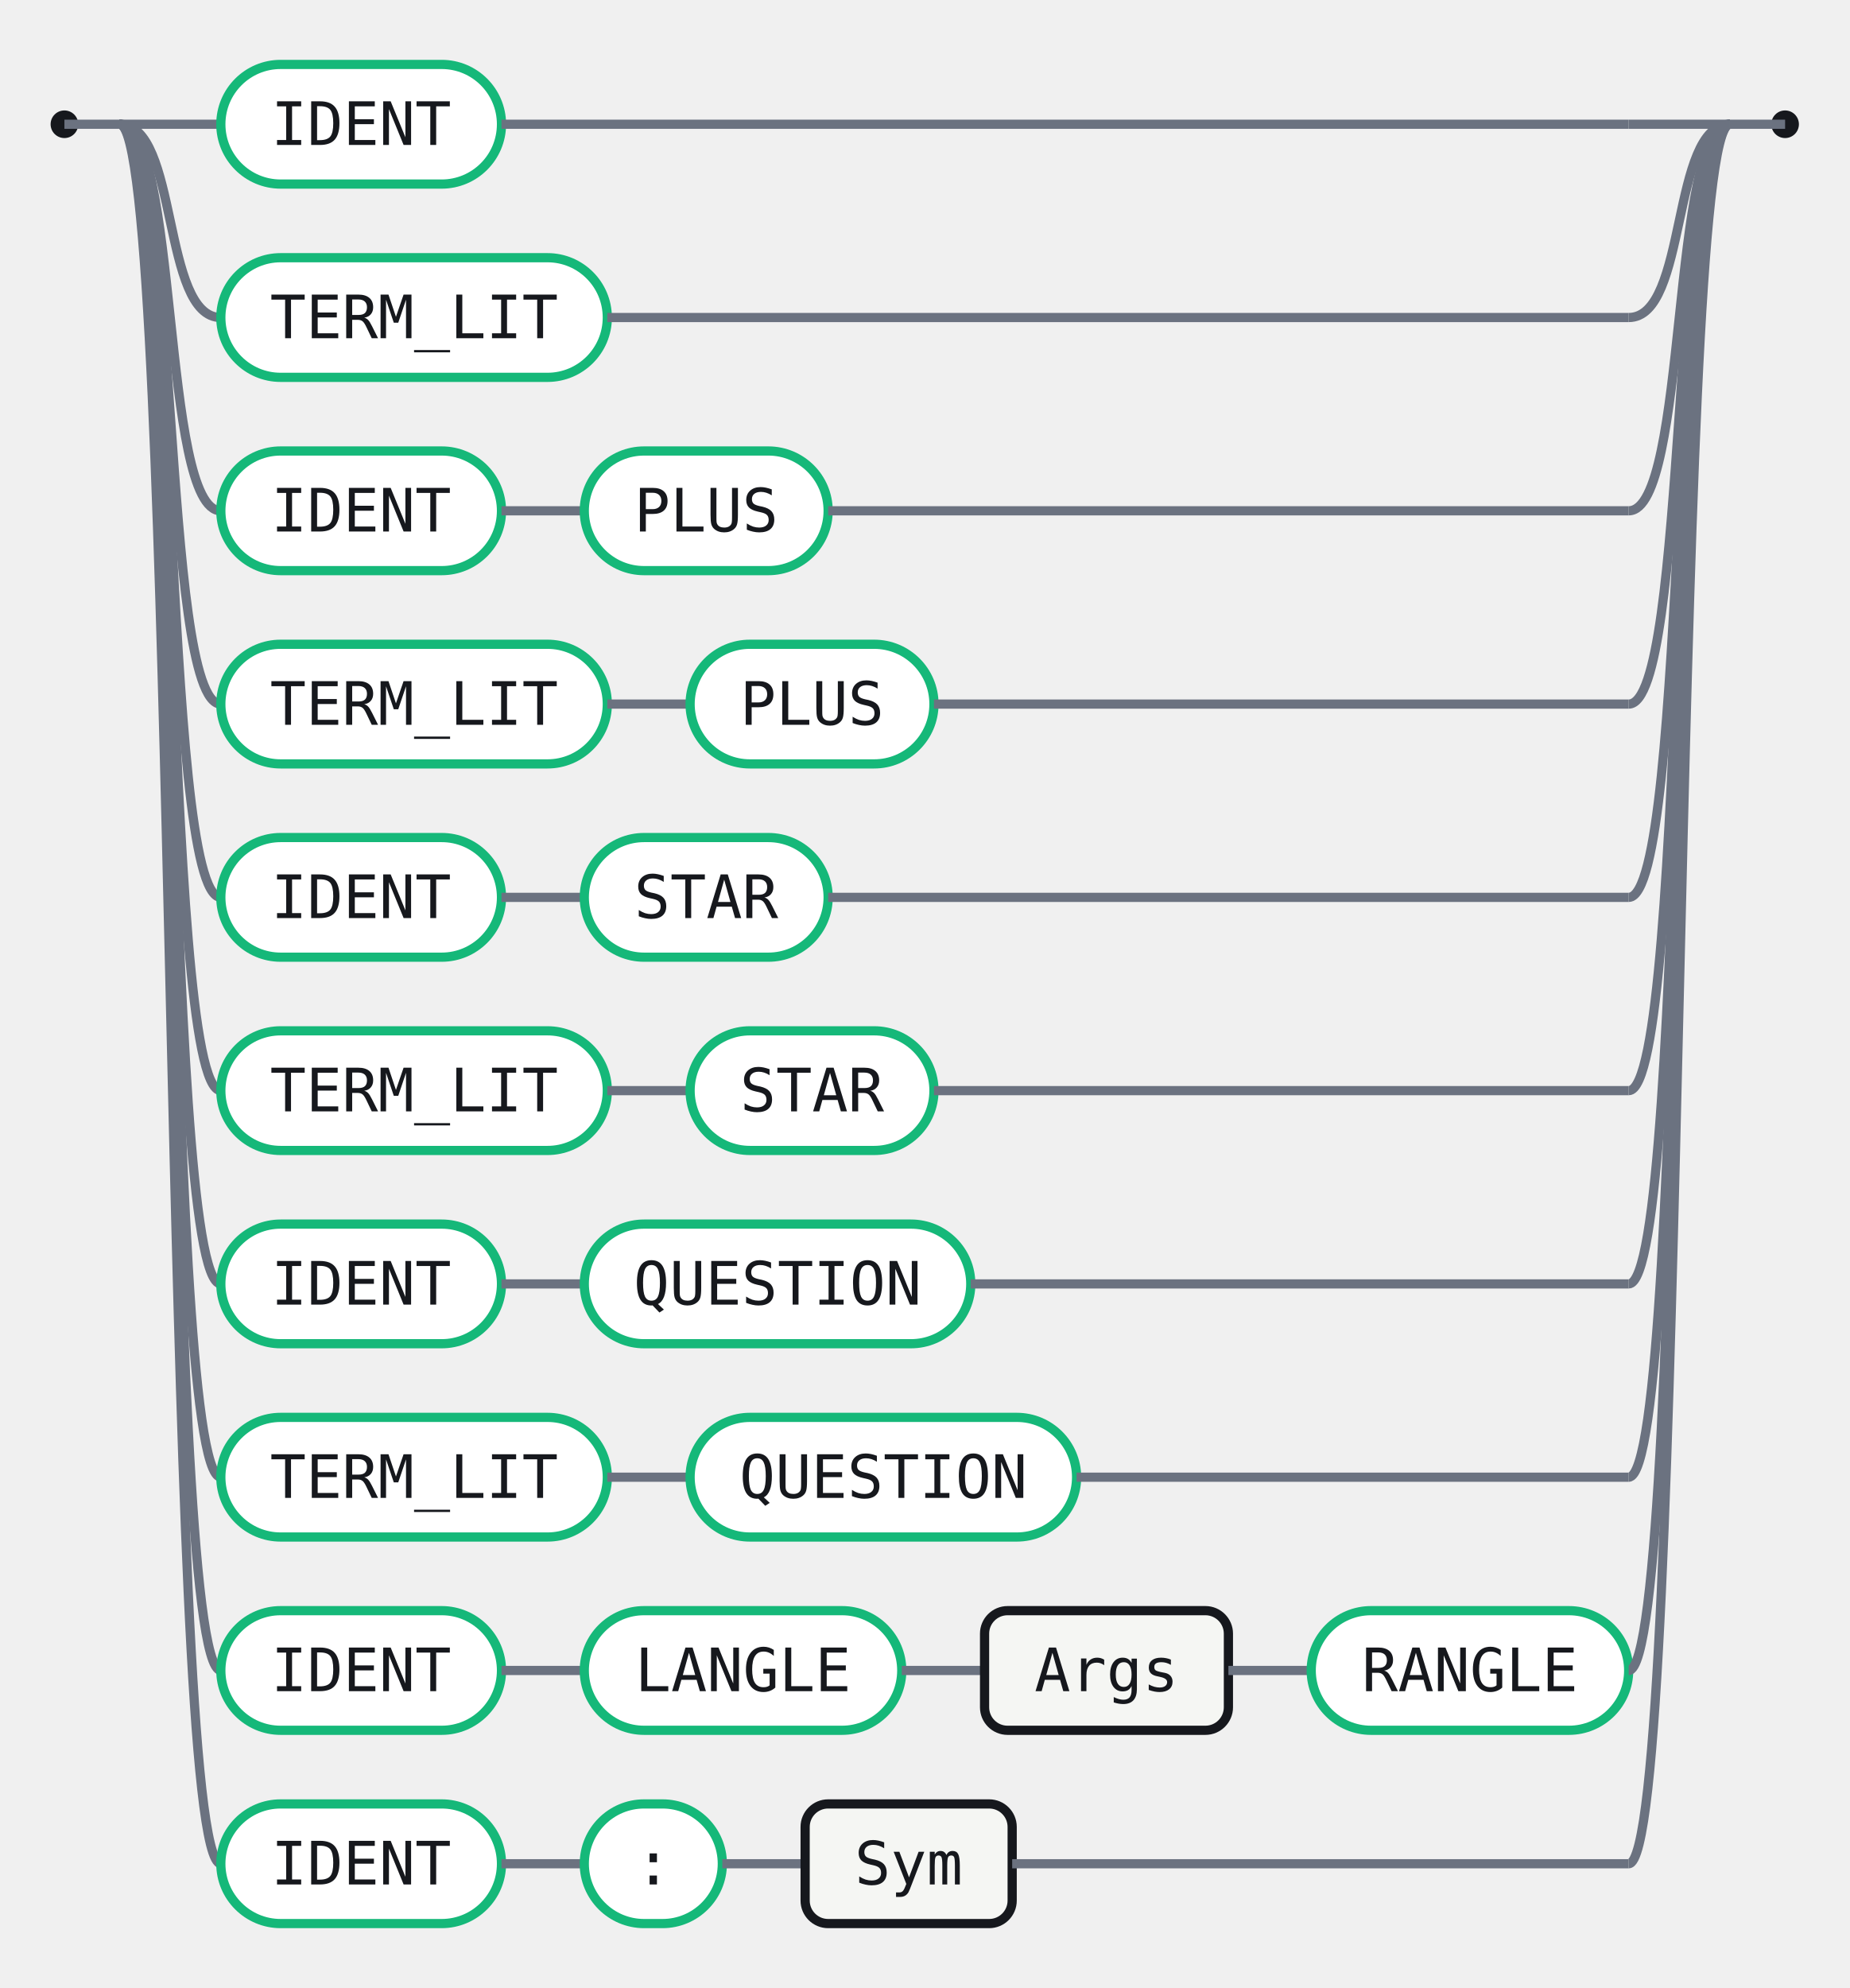
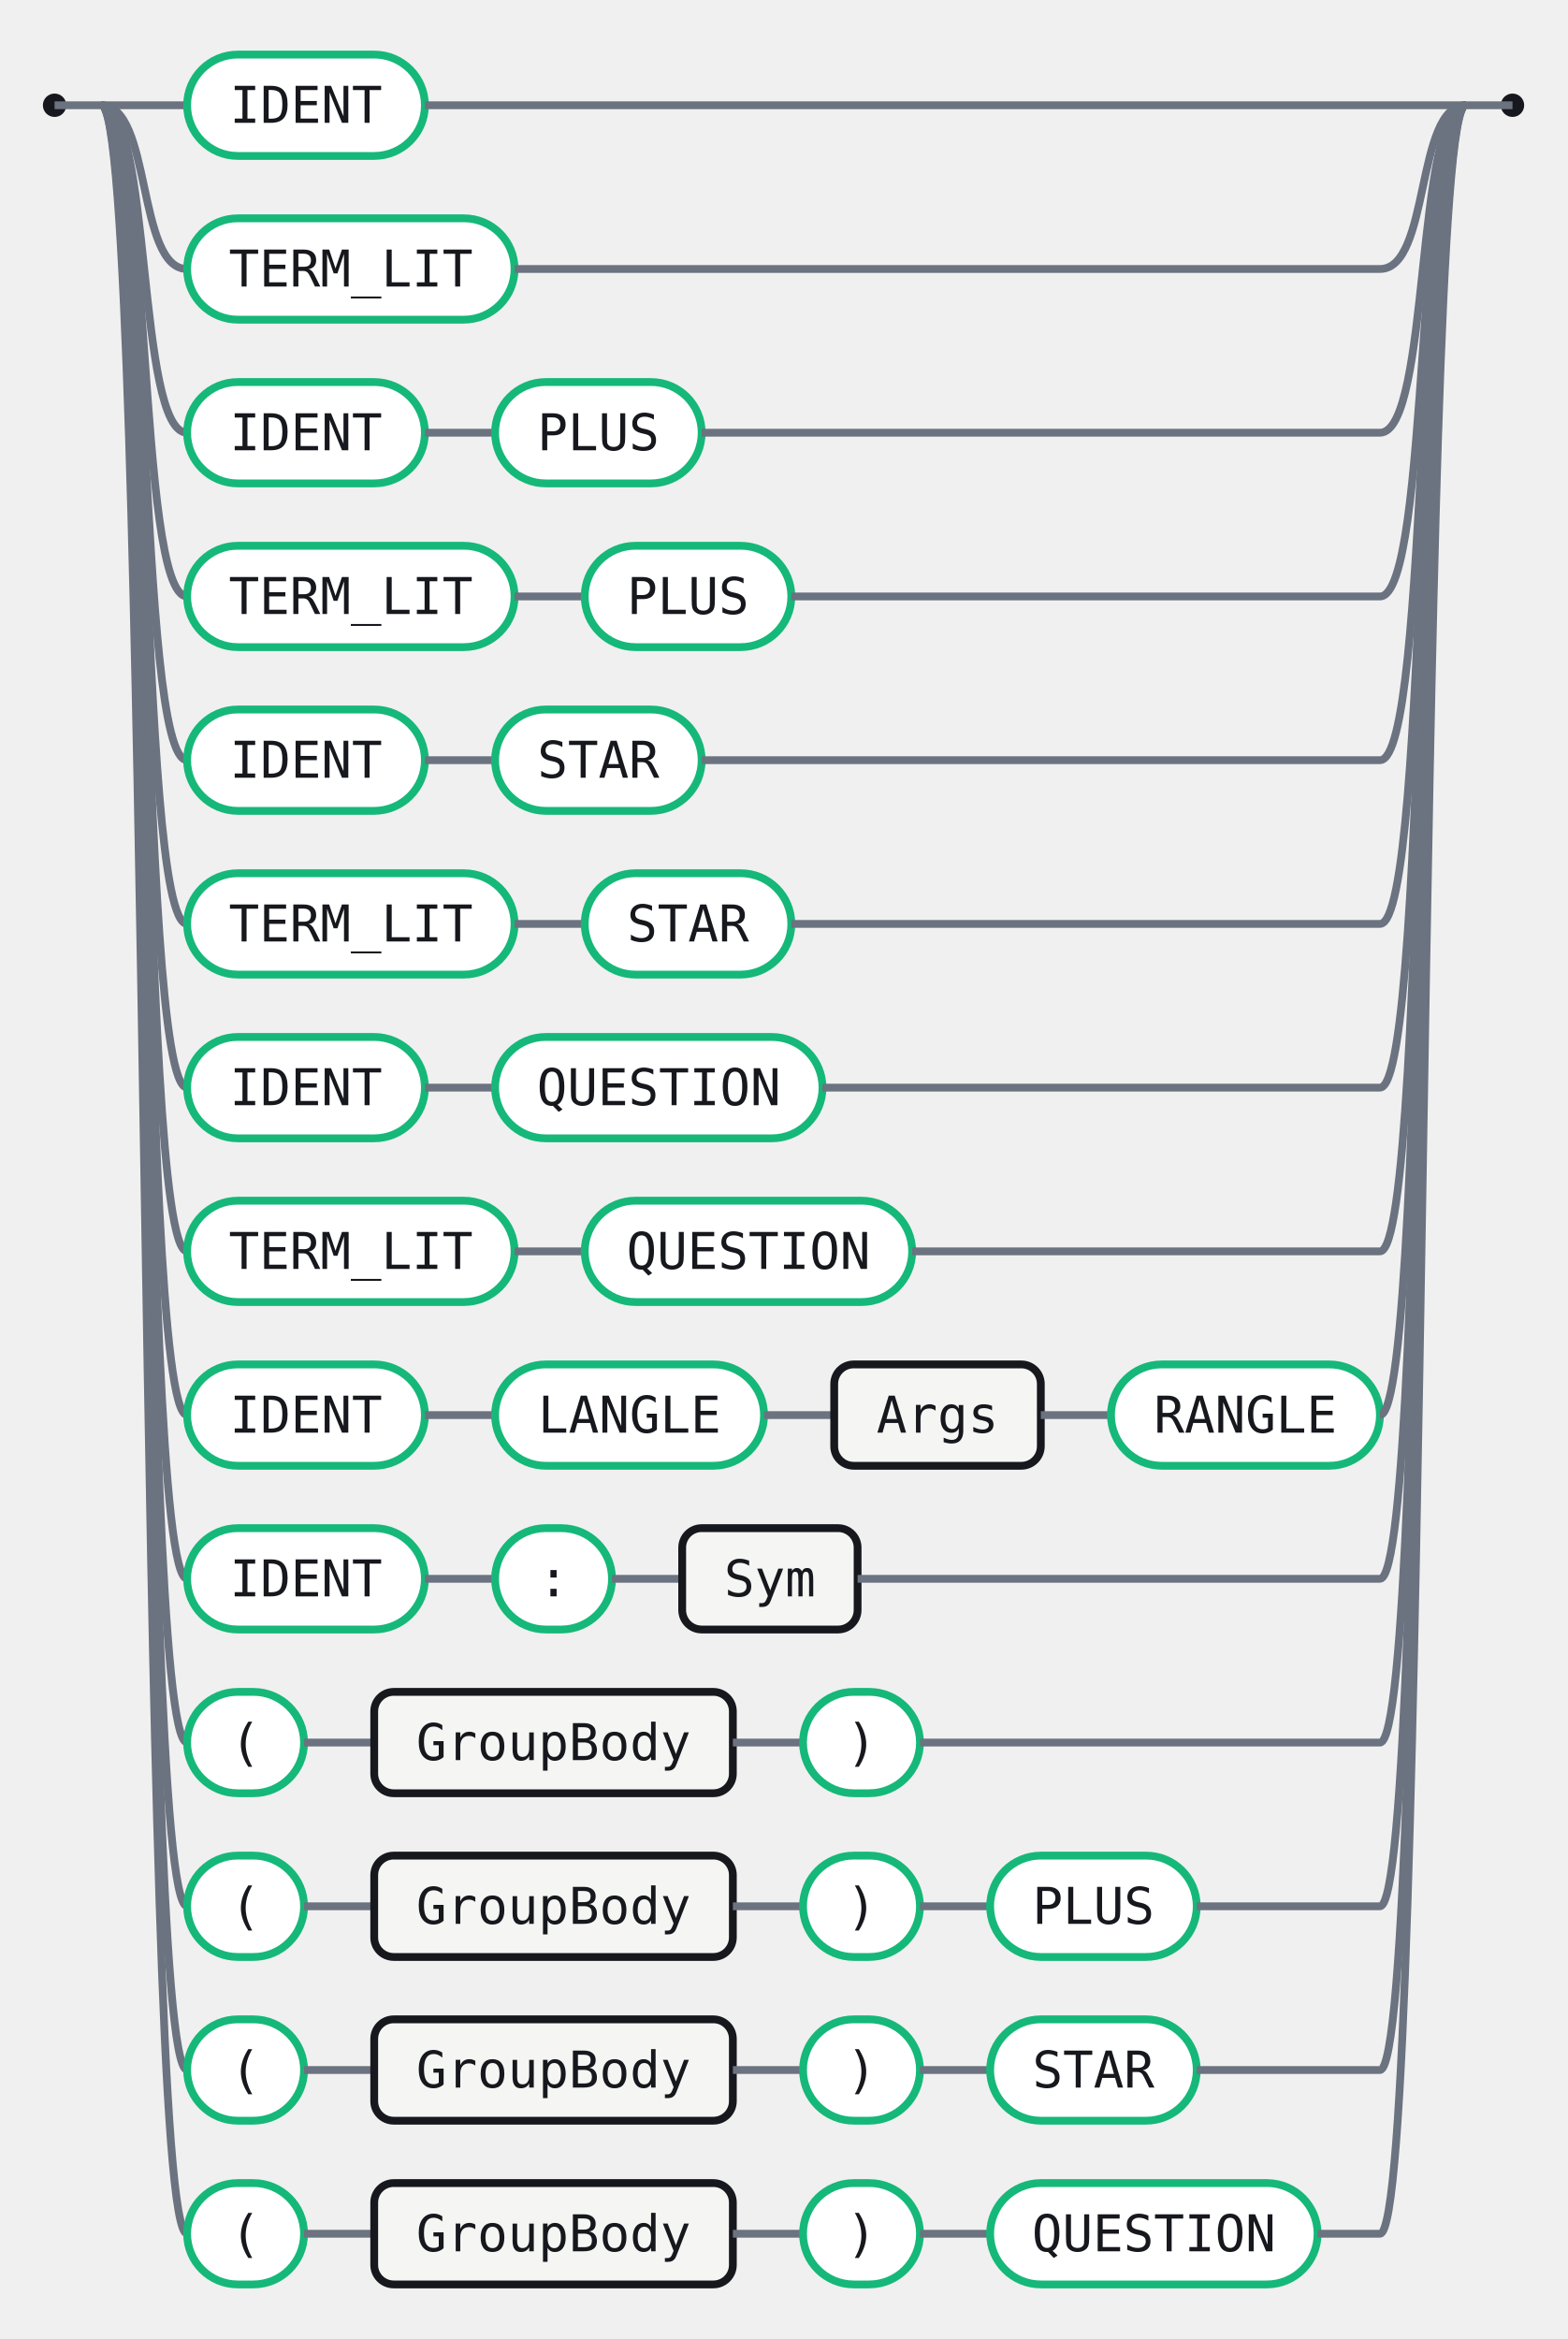
- <svg xmlns="http://www.w3.org/2000/svg" width="402" height="432" viewBox="0 0 402 432" role="img" aria-label="Railroad diagram for the Sym rule">
+ <svg xmlns="http://www.w3.org/2000/svg" width="402" height="600" viewBox="0 0 402 600" role="img" aria-label="Railroad diagram for the Sym rule">
  <style>.rr-track{fill:none;stroke:#6B7280;stroke-width:2}.rr-term{fill:#fff;stroke:#15B879;stroke-width:2}.rr-nonterm{fill:#F5F6F3;stroke:#16181D;stroke-width:2}.rr-text{fill:#16181D;font:13px ui-monospace,SFMono-Regular,Menlo,Consolas,monospace}.rr-cap{fill:#16181D}</style>
  <circle class="rr-cap" cx="14" cy="27" r="3" />
  <circle class="rr-cap" cx="388" cy="27" r="3" />
  <path class="rr-track" d="M14 27 H26" />
  <path class="rr-track" d="M376 27 H388" />
  <path class="rr-track" d="M26 27 H48" />
  <rect class="rr-term" x="48" y="14" width="61" height="26" rx="13" />
  <text class="rr-text" x="78.5" y="27" text-anchor="middle" dominant-baseline="central">IDENT</text>
  <path class="rr-track" d="M109 27 H354" />
  <path class="rr-track" d="M354 27 H376" />
  <path class="rr-track" d="M26 27 C39 27 35 69 48 69" />
  <rect class="rr-term" x="48" y="56" width="84" height="26" rx="13" />
  <text class="rr-text" x="90" y="69" text-anchor="middle" dominant-baseline="central">TERM_LIT</text>
  <path class="rr-track" d="M132 69 H354" />
  <path class="rr-track" d="M354 69 C367 69 363 27 376 27" />
  <path class="rr-track" d="M26 27 C39 27 35 111 48 111" />
  <rect class="rr-term" x="48" y="98" width="61" height="26" rx="13" />
  <text class="rr-text" x="78.5" y="111" text-anchor="middle" dominant-baseline="central">IDENT</text>
  <path class="rr-track" d="M109 111 H127" />
  <rect class="rr-term" x="127" y="98" width="53" height="26" rx="13" />
  <text class="rr-text" x="153.5" y="111" text-anchor="middle" dominant-baseline="central">PLUS</text>
  <path class="rr-track" d="M180 111 H354" />
  <path class="rr-track" d="M354 111 C367 111 363 27 376 27" />
  <path class="rr-track" d="M26 27 C39 27 35 153 48 153" />
  <rect class="rr-term" x="48" y="140" width="84" height="26" rx="13" />
  <text class="rr-text" x="90" y="153" text-anchor="middle" dominant-baseline="central">TERM_LIT</text>
  <path class="rr-track" d="M132 153 H150" />
  <rect class="rr-term" x="150" y="140" width="53" height="26" rx="13" />
  <text class="rr-text" x="176.5" y="153" text-anchor="middle" dominant-baseline="central">PLUS</text>
  <path class="rr-track" d="M203 153 H354" />
  <path class="rr-track" d="M354 153 C367 153 363 27 376 27" />
  <path class="rr-track" d="M26 27 C39 27 35 195 48 195" />
  <rect class="rr-term" x="48" y="182" width="61" height="26" rx="13" />
  <text class="rr-text" x="78.5" y="195" text-anchor="middle" dominant-baseline="central">IDENT</text>
  <path class="rr-track" d="M109 195 H127" />
  <rect class="rr-term" x="127" y="182" width="53" height="26" rx="13" />
  <text class="rr-text" x="153.5" y="195" text-anchor="middle" dominant-baseline="central">STAR</text>
  <path class="rr-track" d="M180 195 H354" />
  <path class="rr-track" d="M354 195 C367 195 363 27 376 27" />
  <path class="rr-track" d="M26 27 C39 27 35 237 48 237" />
  <rect class="rr-term" x="48" y="224" width="84" height="26" rx="13" />
  <text class="rr-text" x="90" y="237" text-anchor="middle" dominant-baseline="central">TERM_LIT</text>
  <path class="rr-track" d="M132 237 H150" />
  <rect class="rr-term" x="150" y="224" width="53" height="26" rx="13" />
  <text class="rr-text" x="176.5" y="237" text-anchor="middle" dominant-baseline="central">STAR</text>
  <path class="rr-track" d="M203 237 H354" />
  <path class="rr-track" d="M354 237 C367 237 363 27 376 27" />
  <path class="rr-track" d="M26 27 C39 27 35 279 48 279" />
  <rect class="rr-term" x="48" y="266" width="61" height="26" rx="13" />
  <text class="rr-text" x="78.5" y="279" text-anchor="middle" dominant-baseline="central">IDENT</text>
  <path class="rr-track" d="M109 279 H127" />
  <rect class="rr-term" x="127" y="266" width="84" height="26" rx="13" />
  <text class="rr-text" x="169" y="279" text-anchor="middle" dominant-baseline="central">QUESTION</text>
  <path class="rr-track" d="M211 279 H354" />
  <path class="rr-track" d="M354 279 C367 279 363 27 376 27" />
  <path class="rr-track" d="M26 27 C39 27 35 321 48 321" />
  <rect class="rr-term" x="48" y="308" width="84" height="26" rx="13" />
  <text class="rr-text" x="90" y="321" text-anchor="middle" dominant-baseline="central">TERM_LIT</text>
  <path class="rr-track" d="M132 321 H150" />
  <rect class="rr-term" x="150" y="308" width="84" height="26" rx="13" />
  <text class="rr-text" x="192" y="321" text-anchor="middle" dominant-baseline="central">QUESTION</text>
  <path class="rr-track" d="M234 321 H354" />
  <path class="rr-track" d="M354 321 C367 321 363 27 376 27" />
  <path class="rr-track" d="M26 27 C39 27 35 363 48 363" />
  <rect class="rr-term" x="48" y="350" width="61" height="26" rx="13" />
  <text class="rr-text" x="78.5" y="363" text-anchor="middle" dominant-baseline="central">IDENT</text>
  <path class="rr-track" d="M109 363 H127" />
  <rect class="rr-term" x="127" y="350" width="69" height="26" rx="13" />
  <text class="rr-text" x="161.5" y="363" text-anchor="middle" dominant-baseline="central">LANGLE</text>
  <path class="rr-track" d="M196 363 H214" />
  <rect class="rr-nonterm" x="214" y="350" width="53" height="26" rx="5" />
  <text class="rr-text" x="240.5" y="363" text-anchor="middle" dominant-baseline="central">Args</text>
  <path class="rr-track" d="M267 363 H285" />
  <rect class="rr-term" x="285" y="350" width="69" height="26" rx="13" />
  <text class="rr-text" x="319.5" y="363" text-anchor="middle" dominant-baseline="central">RANGLE</text>
  <path class="rr-track" d="M354 363 C367 363 363 27 376 27" />
  <path class="rr-track" d="M26 27 C39 27 35 405 48 405" />
  <rect class="rr-term" x="48" y="392" width="61" height="26" rx="13" />
  <text class="rr-text" x="78.5" y="405" text-anchor="middle" dominant-baseline="central">IDENT</text>
  <path class="rr-track" d="M109 405 H127" />
  <rect class="rr-term" x="127" y="392" width="30" height="26" rx="13" />
  <text class="rr-text" x="142" y="405" text-anchor="middle" dominant-baseline="central">:</text>
  <path class="rr-track" d="M157 405 H175" />
  <rect class="rr-nonterm" x="175" y="392" width="45" height="26" rx="5" />
  <text class="rr-text" x="197.5" y="405" text-anchor="middle" dominant-baseline="central">Sym</text>
  <path class="rr-track" d="M220 405 H354" />
  <path class="rr-track" d="M354 405 C367 405 363 27 376 27" />
+   <path class="rr-track" d="M26 27 C39 27 35 447 48 447" />
+   <rect class="rr-term" x="48" y="434" width="30" height="26" rx="13" />
+   <text class="rr-text" x="63" y="447" text-anchor="middle" dominant-baseline="central">(</text>
+   <path class="rr-track" d="M78 447 H96" />
+   <rect class="rr-nonterm" x="96" y="434" width="92" height="26" rx="5" />
+   <text class="rr-text" x="142" y="447" text-anchor="middle" dominant-baseline="central">GroupBody</text>
+   <path class="rr-track" d="M188 447 H206" />
+   <rect class="rr-term" x="206" y="434" width="30" height="26" rx="13" />
+   <text class="rr-text" x="221" y="447" text-anchor="middle" dominant-baseline="central">)</text>
+   <path class="rr-track" d="M236 447 H354" />
+   <path class="rr-track" d="M354 447 C367 447 363 27 376 27" />
+   <path class="rr-track" d="M26 27 C39 27 35 489 48 489" />
+   <rect class="rr-term" x="48" y="476" width="30" height="26" rx="13" />
+   <text class="rr-text" x="63" y="489" text-anchor="middle" dominant-baseline="central">(</text>
+   <path class="rr-track" d="M78 489 H96" />
+   <rect class="rr-nonterm" x="96" y="476" width="92" height="26" rx="5" />
+   <text class="rr-text" x="142" y="489" text-anchor="middle" dominant-baseline="central">GroupBody</text>
+   <path class="rr-track" d="M188 489 H206" />
+   <rect class="rr-term" x="206" y="476" width="30" height="26" rx="13" />
+   <text class="rr-text" x="221" y="489" text-anchor="middle" dominant-baseline="central">)</text>
+   <path class="rr-track" d="M236 489 H254" />
+   <rect class="rr-term" x="254" y="476" width="53" height="26" rx="13" />
+   <text class="rr-text" x="280.5" y="489" text-anchor="middle" dominant-baseline="central">PLUS</text>
+   <path class="rr-track" d="M307 489 H354" />
+   <path class="rr-track" d="M354 489 C367 489 363 27 376 27" />
+   <path class="rr-track" d="M26 27 C39 27 35 531 48 531" />
+   <rect class="rr-term" x="48" y="518" width="30" height="26" rx="13" />
+   <text class="rr-text" x="63" y="531" text-anchor="middle" dominant-baseline="central">(</text>
+   <path class="rr-track" d="M78 531 H96" />
+   <rect class="rr-nonterm" x="96" y="518" width="92" height="26" rx="5" />
+   <text class="rr-text" x="142" y="531" text-anchor="middle" dominant-baseline="central">GroupBody</text>
+   <path class="rr-track" d="M188 531 H206" />
+   <rect class="rr-term" x="206" y="518" width="30" height="26" rx="13" />
+   <text class="rr-text" x="221" y="531" text-anchor="middle" dominant-baseline="central">)</text>
+   <path class="rr-track" d="M236 531 H254" />
+   <rect class="rr-term" x="254" y="518" width="53" height="26" rx="13" />
+   <text class="rr-text" x="280.5" y="531" text-anchor="middle" dominant-baseline="central">STAR</text>
+   <path class="rr-track" d="M307 531 H354" />
+   <path class="rr-track" d="M354 531 C367 531 363 27 376 27" />
+   <path class="rr-track" d="M26 27 C39 27 35 573 48 573" />
+   <rect class="rr-term" x="48" y="560" width="30" height="26" rx="13" />
+   <text class="rr-text" x="63" y="573" text-anchor="middle" dominant-baseline="central">(</text>
+   <path class="rr-track" d="M78 573 H96" />
+   <rect class="rr-nonterm" x="96" y="560" width="92" height="26" rx="5" />
+   <text class="rr-text" x="142" y="573" text-anchor="middle" dominant-baseline="central">GroupBody</text>
+   <path class="rr-track" d="M188 573 H206" />
+   <rect class="rr-term" x="206" y="560" width="30" height="26" rx="13" />
+   <text class="rr-text" x="221" y="573" text-anchor="middle" dominant-baseline="central">)</text>
+   <path class="rr-track" d="M236 573 H254" />
+   <rect class="rr-term" x="254" y="560" width="84" height="26" rx="13" />
+   <text class="rr-text" x="296" y="573" text-anchor="middle" dominant-baseline="central">QUESTION</text>
+   <path class="rr-track" d="M338 573 H354" />
+   <path class="rr-track" d="M354 573 C367 573 363 27 376 27" />
</svg>
